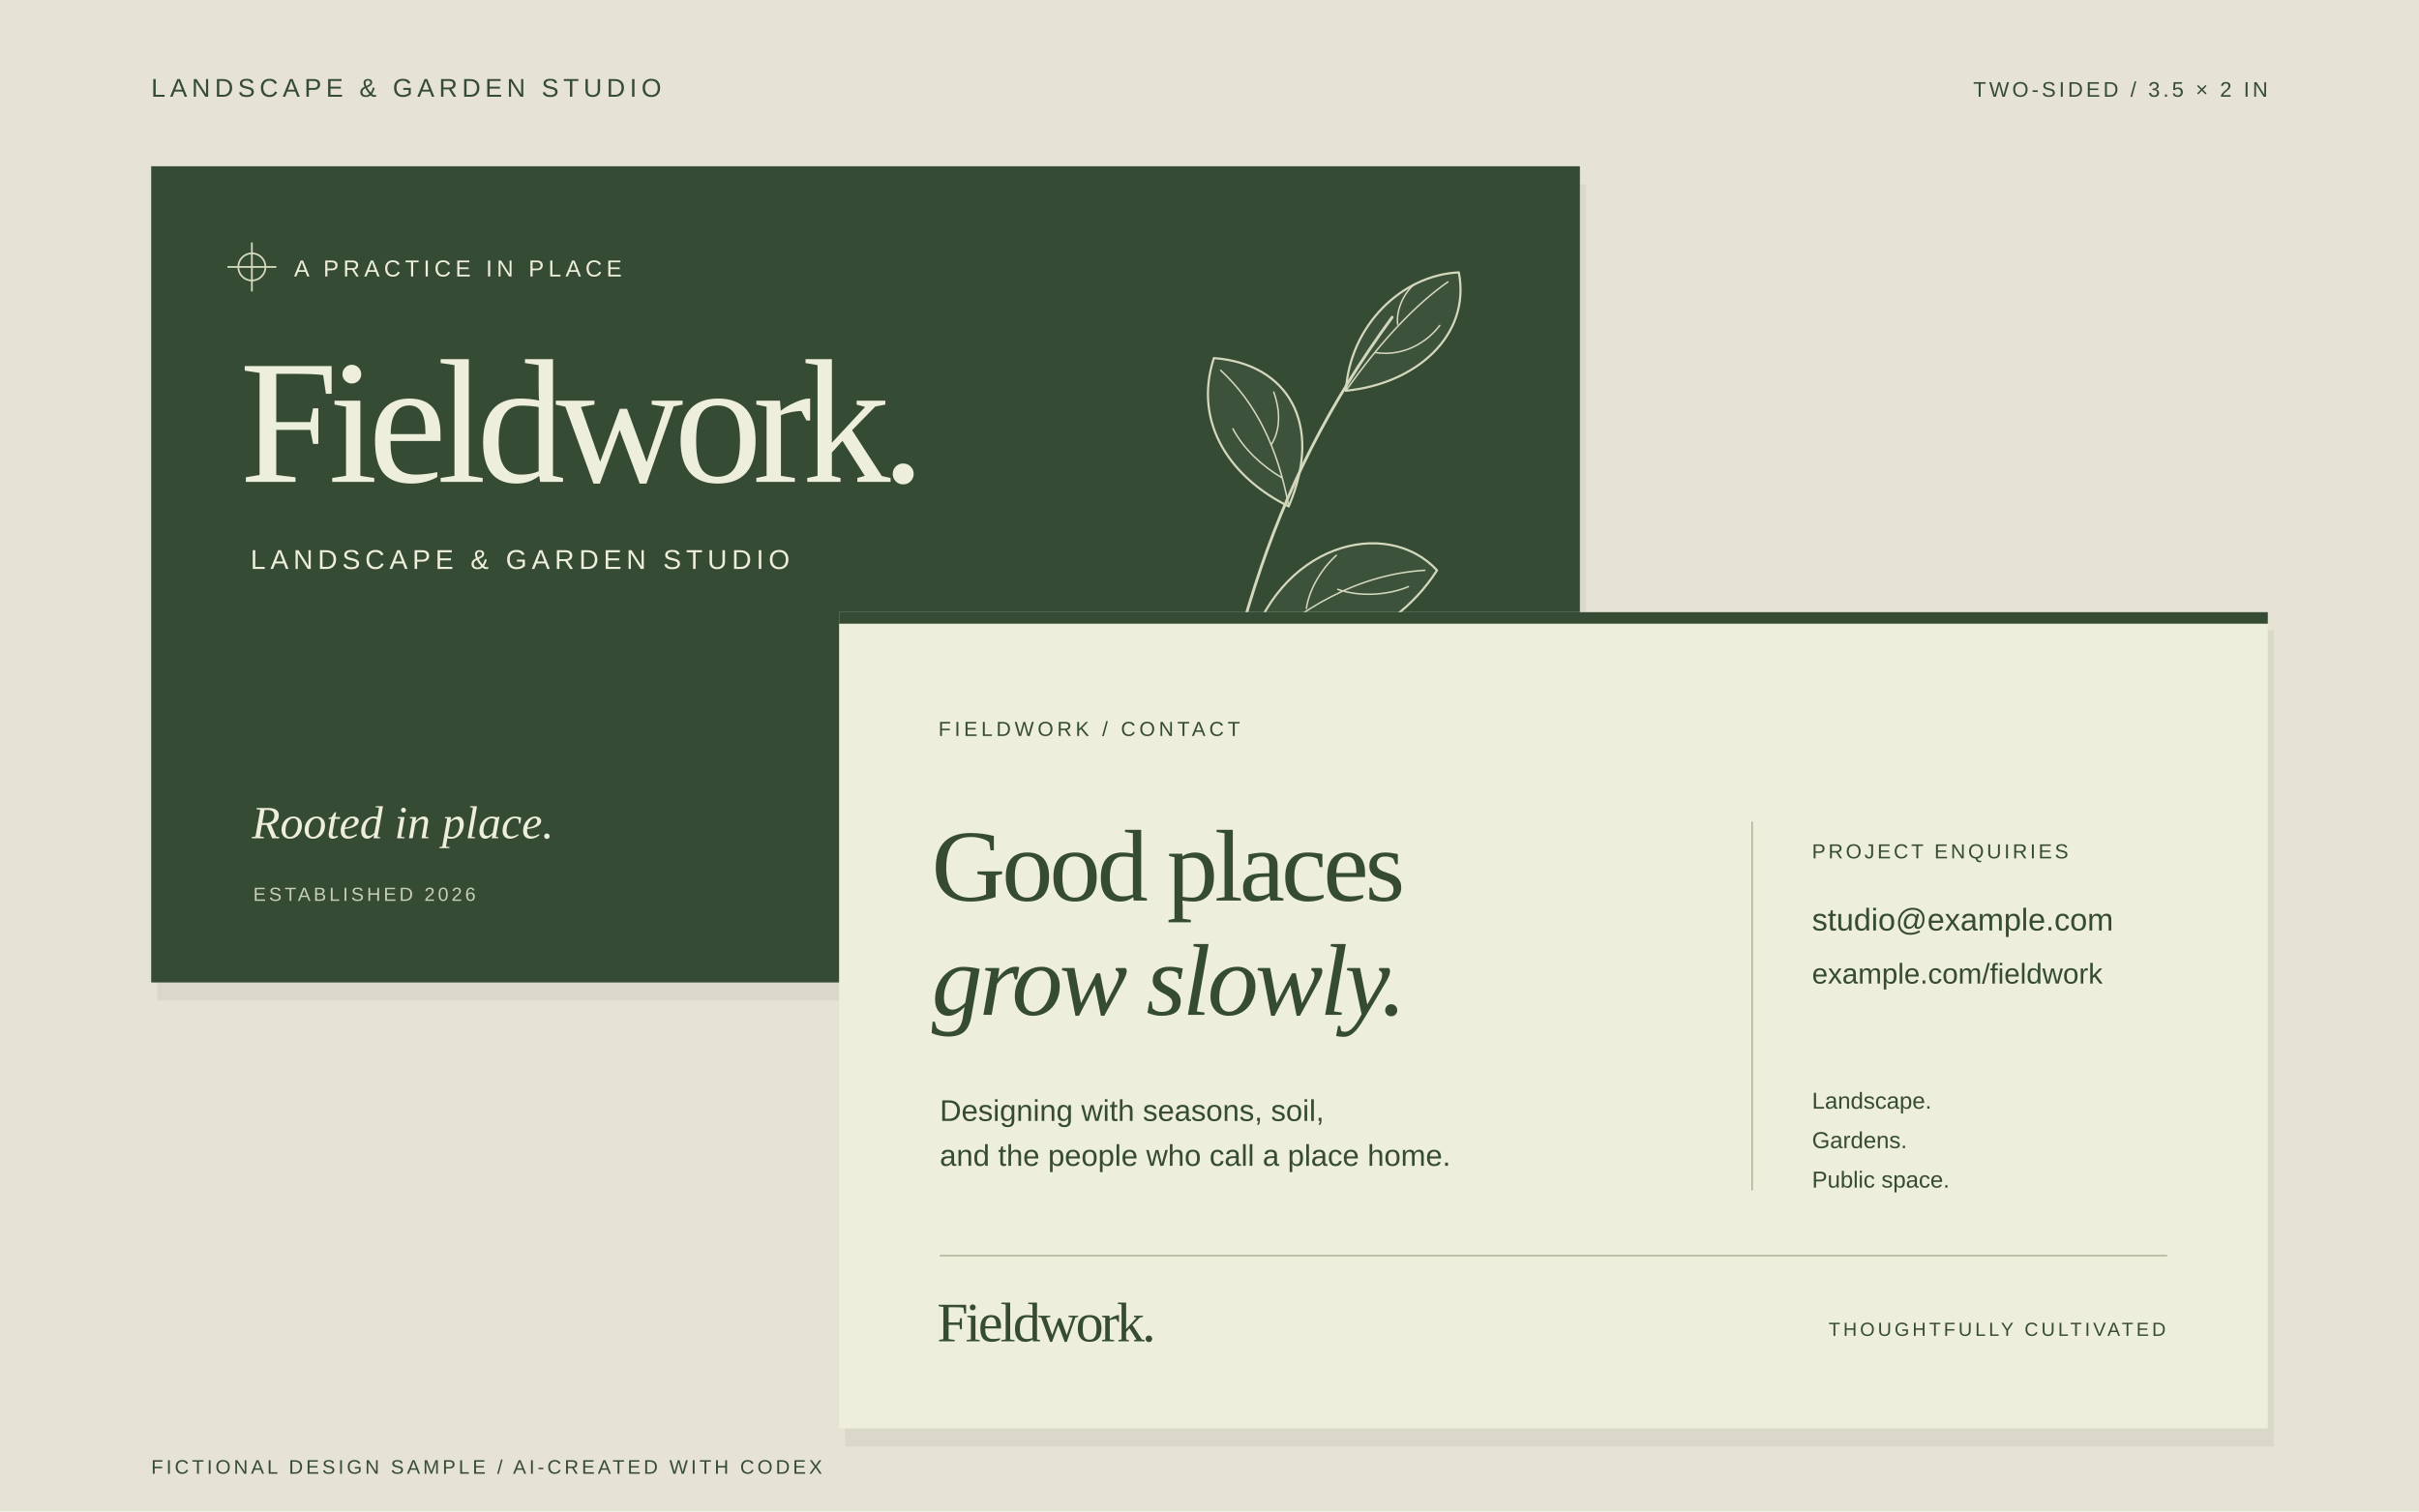
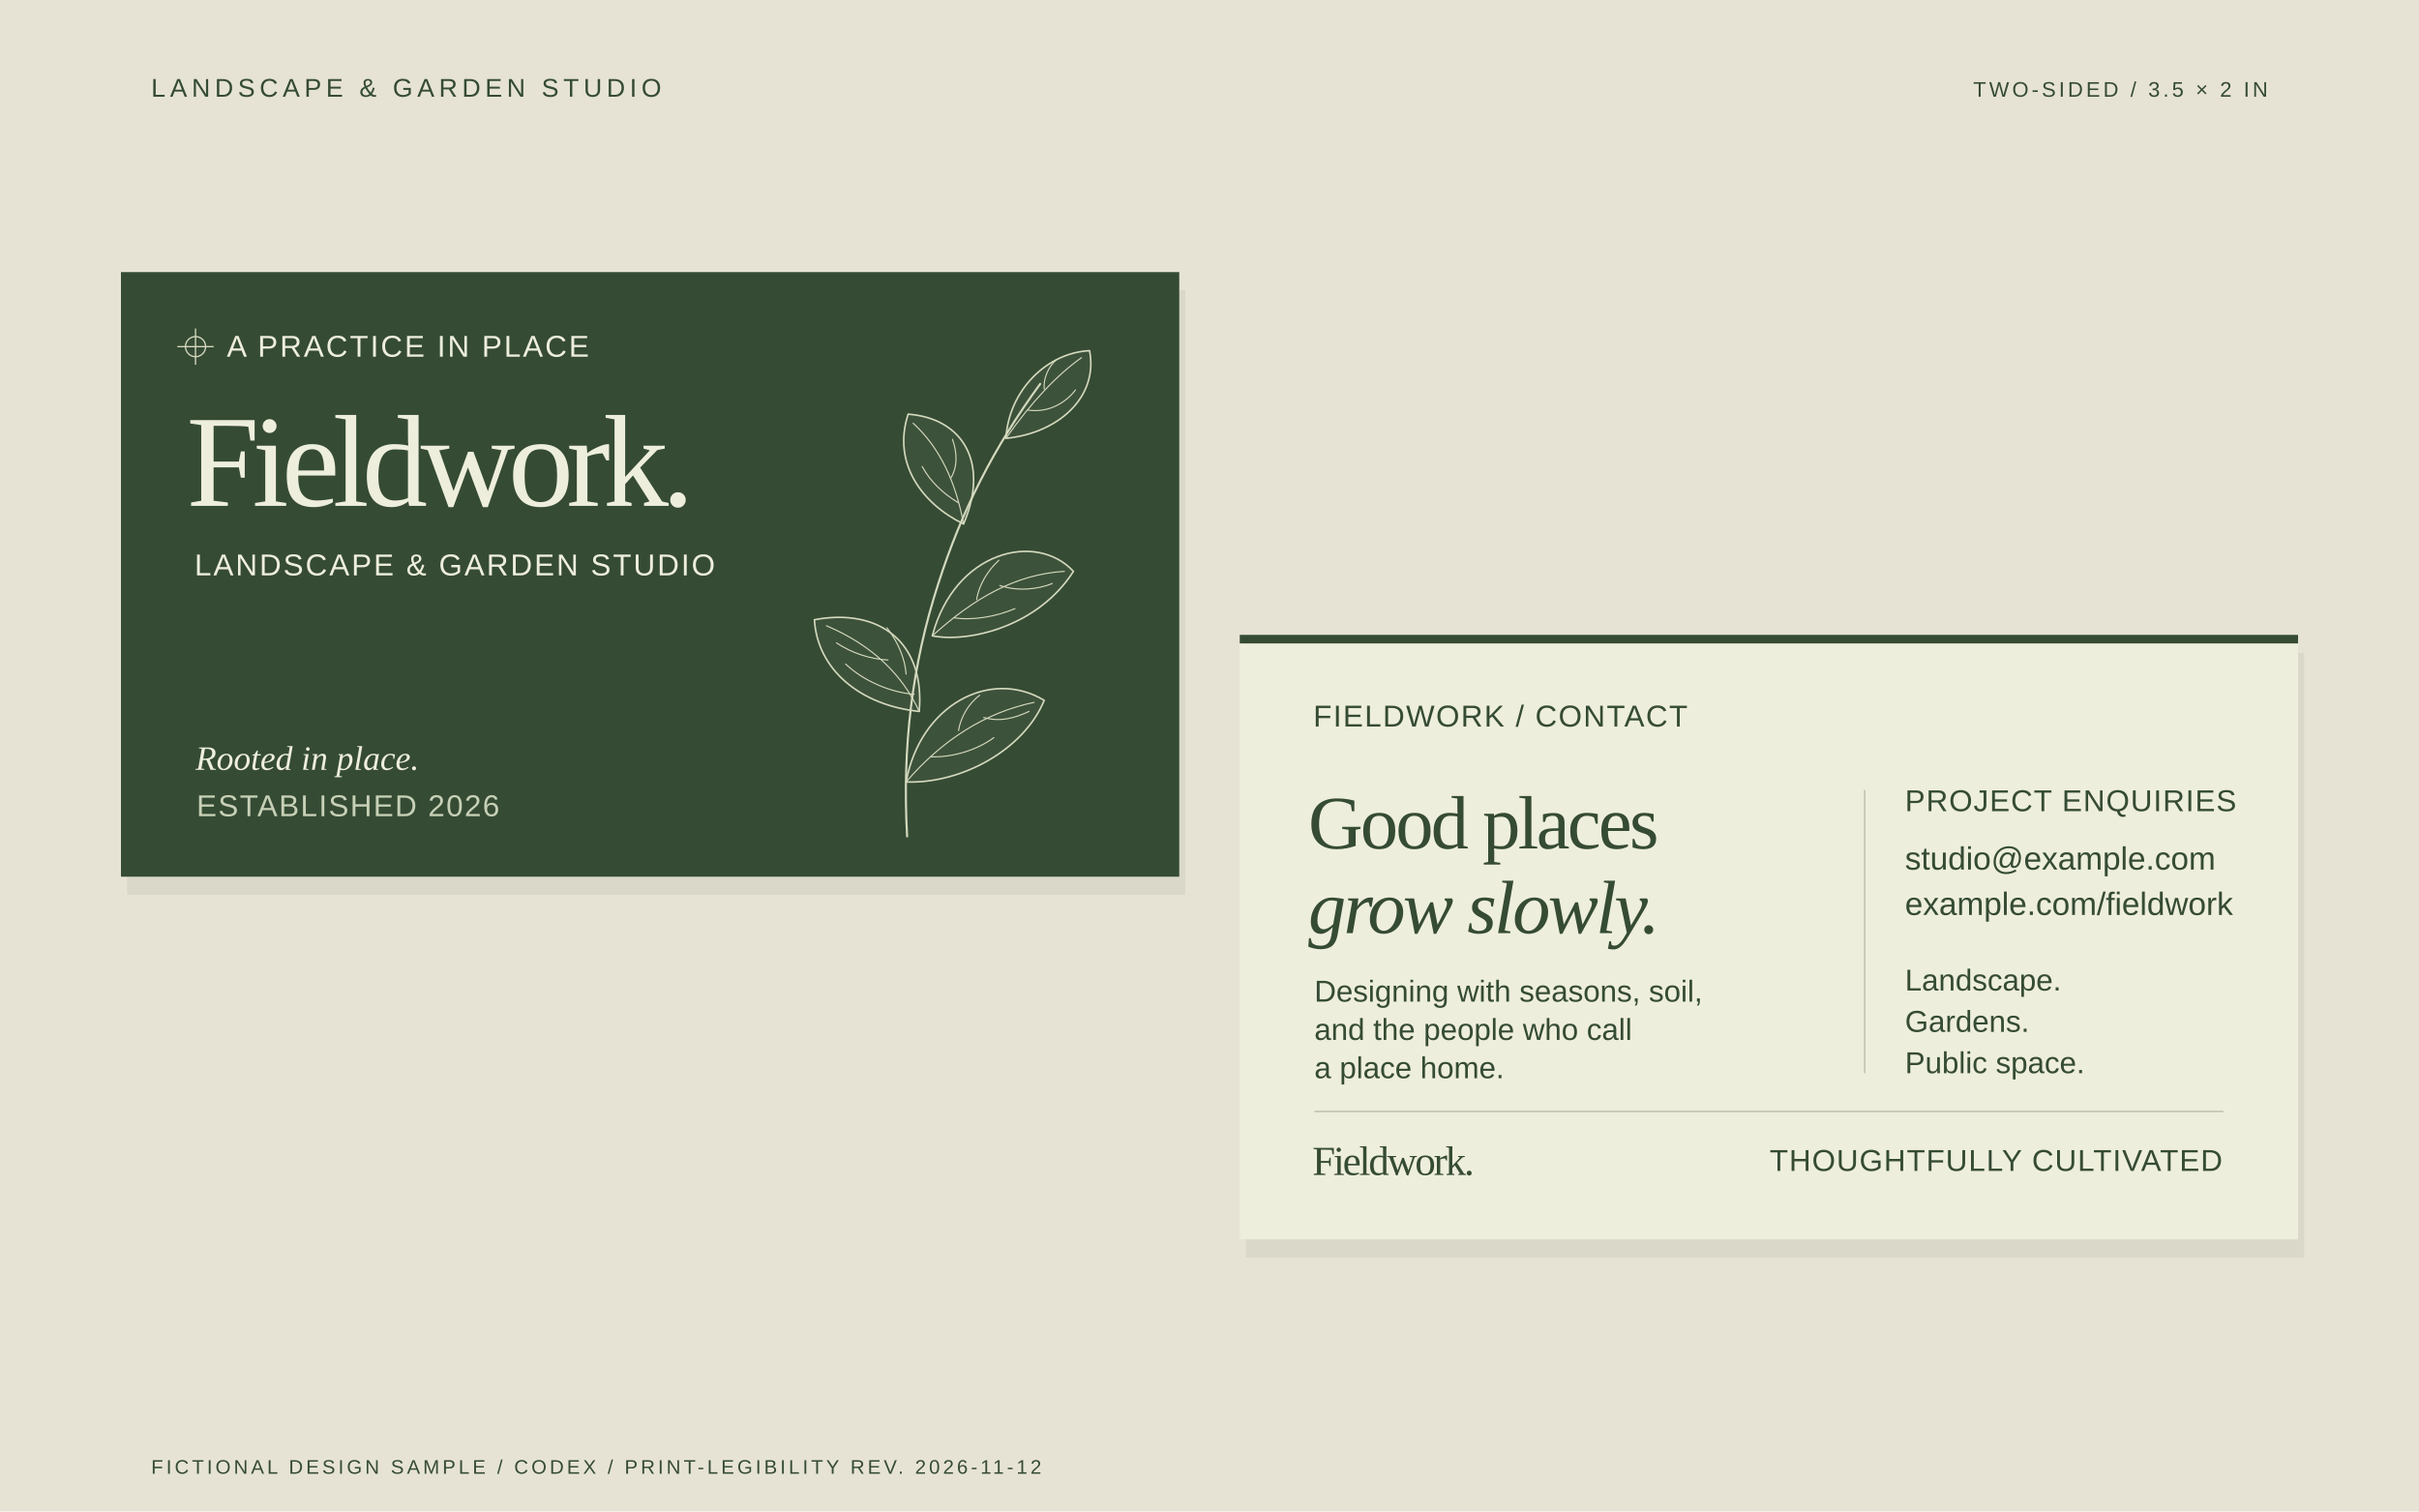
<svg xmlns="http://www.w3.org/2000/svg" width="1600" height="1000" viewBox="0 0 1600 1000" role="img" aria-labelledby="preview-title preview-desc">
  <rect width="1600" height="1000" fill="#e6e3d5" />
  <text x="100" y="64" fill="#354b34" font-family="Arial,Helvetica,sans-serif" font-size="17" letter-spacing="3">LANDSCAPE &amp; GARDEN STUDIO</text>
  <text x="1500" y="64" text-anchor="end" fill="#354b34" font-family="Arial,Helvetica,sans-serif" font-size="14" letter-spacing="2">TWO-SIDED / 3.5 × 2 IN</text>
-   <rect x="104" y="122" width="945" height="540" fill="#354b34" opacity=".075" />
-   <svg width="945" height="540" viewBox="0 0 1050 600" role="img" aria-labelledby="front-title front-desc" x="100" y="110" overflow="hidden">
+   <rect x="84" y="192" width="700" height="400" fill="#354b34" opacity=".075" />
+   <svg width="700" height="400" viewBox="0 0 1050 600" role="img" aria-labelledby="front-title front-desc" x="80" y="180" overflow="hidden">
    <rect x="-37.5" y="-37.5" width="1125" height="675" fill="#354b34" />
    <g fill="#eeeedc" font-family="Arial,Helvetica,sans-serif">
      <circle cx="74" cy="74" r="10" fill="none" stroke="#d4d9bd" stroke-width="1.3" />
      <path d="M74 56v36M56 74h36" fill="none" stroke="#d4d9bd" stroke-width="1.3" />
-       <text x="105" y="81" font-size="17" letter-spacing="3.2">A PRACTICE IN PLACE</text>
+       <text x="105" y="84" font-size="30" letter-spacing="2">A PRACTICE IN PLACE</text>
      <text x="65" y="232" font-family="Georgia,'Times New Roman',serif" font-size="130" letter-spacing="-7">Fieldwork.</text>
-       <text x="73" y="296" font-size="20" letter-spacing="3.5">LANDSCAPE &amp; GARDEN STUDIO</text>
+       <text x="73" y="301" font-size="30" letter-spacing="2">LANDSCAPE &amp; GARDEN STUDIO</text>
      <text x="74" y="494" font-family="Georgia,'Times New Roman',serif" font-style="italic" font-size="34">Rooted in place.</text>
-       <text x="75" y="540" font-size="14" letter-spacing="2.2" fill="#c7d0b6">ESTABLISHED 2026</text>
+       <text x="75" y="540" font-size="30" letter-spacing="1.4" fill="#c7d0b6">ESTABLISHED 2026</text>
    </g>
    <g fill="none" stroke="#d4d9bd" stroke-linecap="round" stroke-linejoin="round">
      <path d="M780 560C775 471 785 389 811 309C834 237 866 174 912 111" stroke-width="2.1" />
      <path d="M792 436C734 430 691 395 688 345C752 333 798 367 792 436Z" fill="#d4d9bd" fill-opacity=".055" stroke-width="1.6" />
      <path d="M792 436C776 401 747 371 700 351M787 419C762 417 736 405 719 389M779 399C778 384 771 367 760 353M761 385C743 384 725 378 710 368" stroke-width="1.1" />
      <path d="M805 361C841 368 910 352 945 297C908 257 827 277 805 361Z" fill="#d4d9bd" fill-opacity=".055" stroke-width="1.6" />
      <path d="M805 361C846 324 887 300 936 297M826 343C845 346 868 342 887 334M849 325C851 311 860 296 871 286M872 311C889 317 910 315 924 309" stroke-width="1.1" />
      <path d="M836 250C795 230 765 190 781 141C835 145 862 189 836 250Z" fill="#d4d9bd" fill-opacity=".055" stroke-width="1.6" />
      <path d="M836 250C828 207 812 174 786 150M831 229C816 220 803 208 795 193M823 205C830 194 830 180 825 166" stroke-width="1.1" />
      <path d="M878 165C881 117 919 80 961 78C970 124 930 160 878 165Z" fill="#d4d9bd" fill-opacity=".055" stroke-width="1.6" />
      <path d="M878 165C904 128 930 101 953 85M900 137C921 140 938 129 947 117M916 116C915 106 920 94 928 87" stroke-width="1.1" />
      <path d="M779 506C834 508 896 474 916 425C863 393 793 429 779 506Z" fill="#d4d9bd" fill-opacity=".055" stroke-width="1.6" />
      <path d="M779 506C815 464 858 437 906 427M803 481C825 482 850 474 866 462M831 455C833 442 841 428 852 420M856 442C873 447 888 442 901 436" stroke-width="1.1" />
    </g>
  </svg>
-   <rect x="559" y="417" width="945" height="540" fill="#354b34" opacity=".075" />
-   <svg width="945" height="540" viewBox="0 0 1050 600" role="img" aria-labelledby="back-title back-desc" x="555" y="405" overflow="hidden">
+   <rect x="824" y="432" width="700" height="400" fill="#354b34" opacity=".075" />
+   <svg width="700" height="400" viewBox="0 0 1050 600" role="img" aria-labelledby="back-title back-desc" x="820" y="420" overflow="hidden">
    <rect x="-37.5" y="-37.5" width="1125" height="675" fill="#eeeedc" />
    <rect x="-37.5" y="-37.5" width="1125" height="46" fill="#354b34" />
    <g fill="#354b34" font-family="Arial,Helvetica,sans-serif">
-       <text x="73" y="91" font-size="15" letter-spacing="2.7">FIELDWORK / CONTACT</text>
+       <text x="73" y="91" font-size="30" letter-spacing="1.4">FIELDWORK / CONTACT</text>
      <text x="68" y="212" font-family="Georgia,'Times New Roman',serif" font-size="75" letter-spacing="-2.5">Good places</text>
      <text x="68" y="296" font-family="Georgia,'Times New Roman',serif" font-size="75" font-style="italic" letter-spacing="-2.5">grow slowly.</text>
-       <text x="74" y="374" font-size="22">Designing with seasons, soil,</text>
-       <text x="74" y="407" font-size="22">and the people who call a place home.</text>
-       <path d="M671 154V425" stroke="#a7ae94" stroke-width="1" />
-       <text x="715" y="181" font-size="15" letter-spacing="2">PROJECT ENQUIRIES</text>
-       <text x="715" y="234" font-size="23">studio@example.com</text>
-       <text x="715" y="273" font-size="21">example.com/fieldwork</text>
-       <text x="715" y="365" font-size="17">Landscape.</text>
-       <text x="715" y="394" font-size="17">Gardens.</text>
-       <text x="715" y="423" font-size="17">Public space.</text>
+       <text x="74" y="364" font-size="30">Designing with seasons, soil,</text>
+       <text x="74" y="402" font-size="30">and the people who call</text>
+       <text x="74" y="440" font-size="30">a place home.</text>
+       <path d="M620 154V435" stroke="#a7ae94" stroke-width="1" />
+       <text x="660" y="175" font-size="30" letter-spacing="1">PROJECT ENQUIRIES</text>
+       <text x="660" y="233" font-size="32">studio@example.com</text>
+       <text x="660" y="278" font-size="32">example.com/fieldwork</text>
+       <text x="660" y="353" font-size="30">Landscape.</text>
+       <text x="660" y="394" font-size="30">Gardens.</text>
+       <text x="660" y="435" font-size="30">Public space.</text>
      <path d="M74 473H976" stroke="#a7ae94" stroke-width="1" />
      <text x="72" y="536" font-family="Georgia,'Times New Roman',serif" font-size="41" letter-spacing="-2">Fieldwork.</text>
-       <text x="975" y="532" text-anchor="end" font-size="14" letter-spacing="2.2">THOUGHTFULLY CULTIVATED</text>
+       <text x="975" y="532" text-anchor="end" font-size="30" letter-spacing="1">THOUGHTFULLY CULTIVATED</text>
    </g>
  </svg>
-   <text x="100" y="975" fill="#354b34" font-family="Arial,Helvetica,sans-serif" font-size="13" letter-spacing="2">FICTIONAL DESIGN SAMPLE / AI-CREATED WITH CODEX</text>
+   <text x="100" y="975" fill="#354b34" font-family="Arial,Helvetica,sans-serif" font-size="13" letter-spacing="2">FICTIONAL DESIGN SAMPLE / CODEX / PRINT-LEGIBILITY REV. 2026-11-12</text>
</svg>
